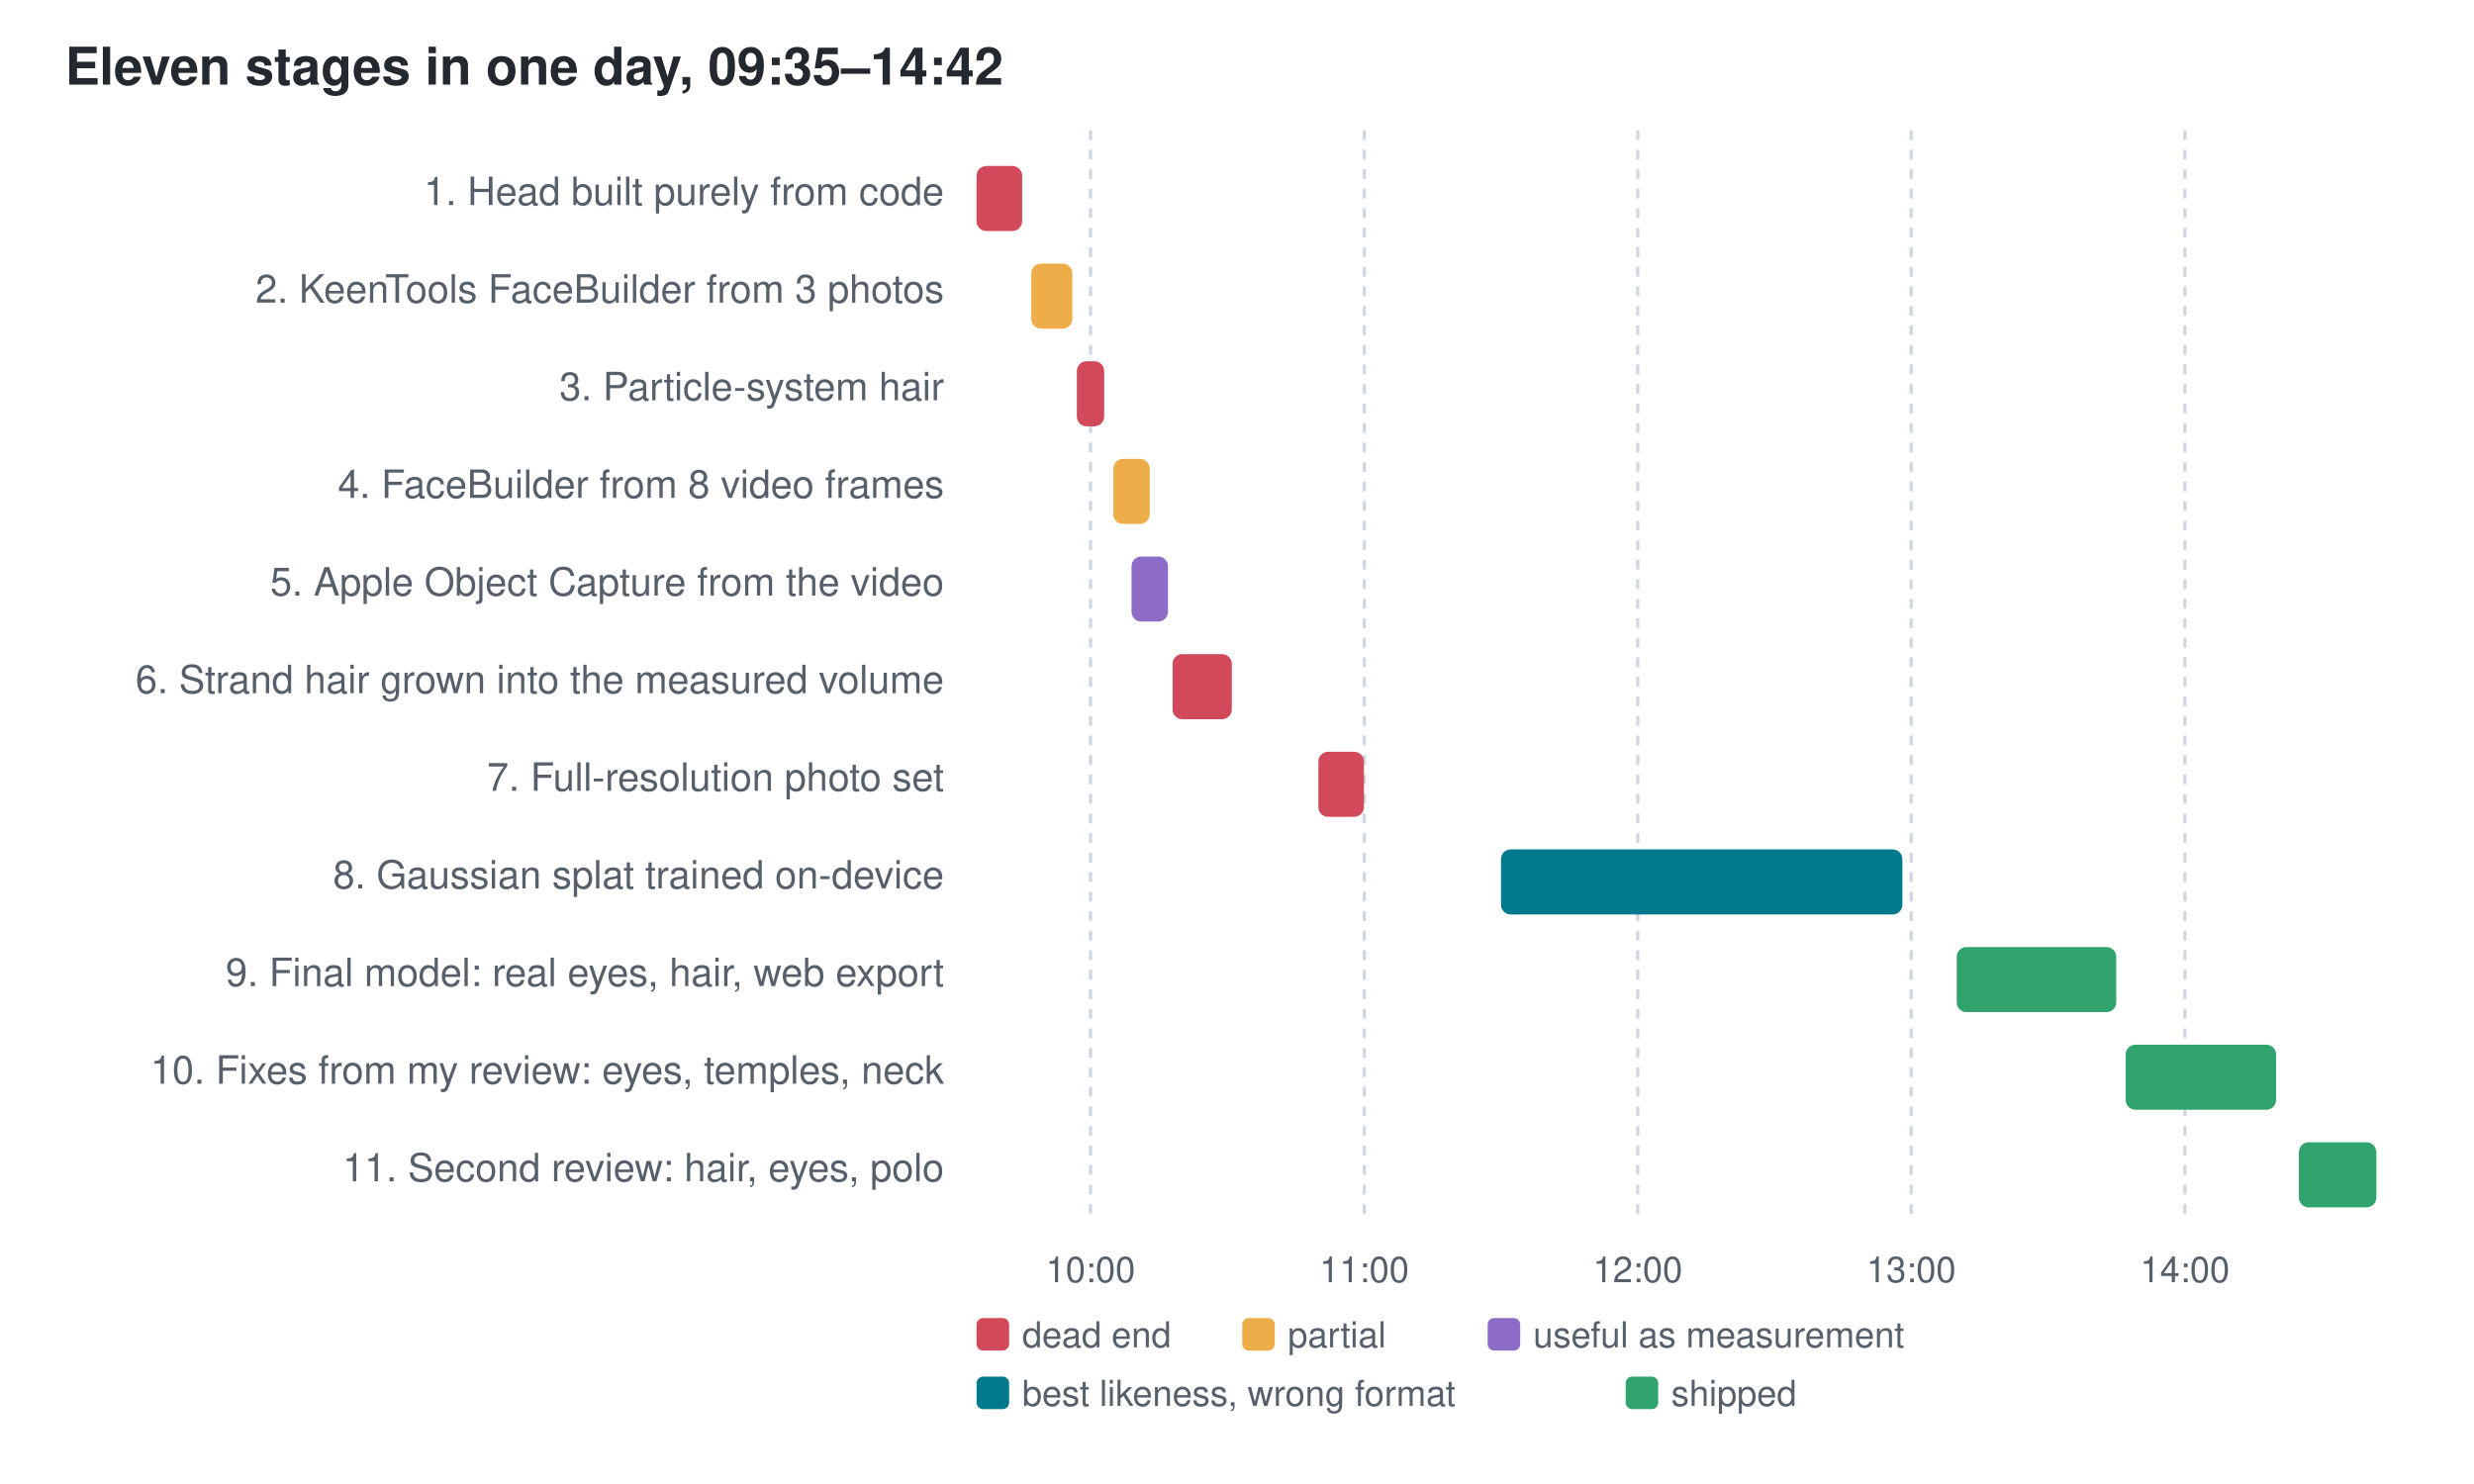
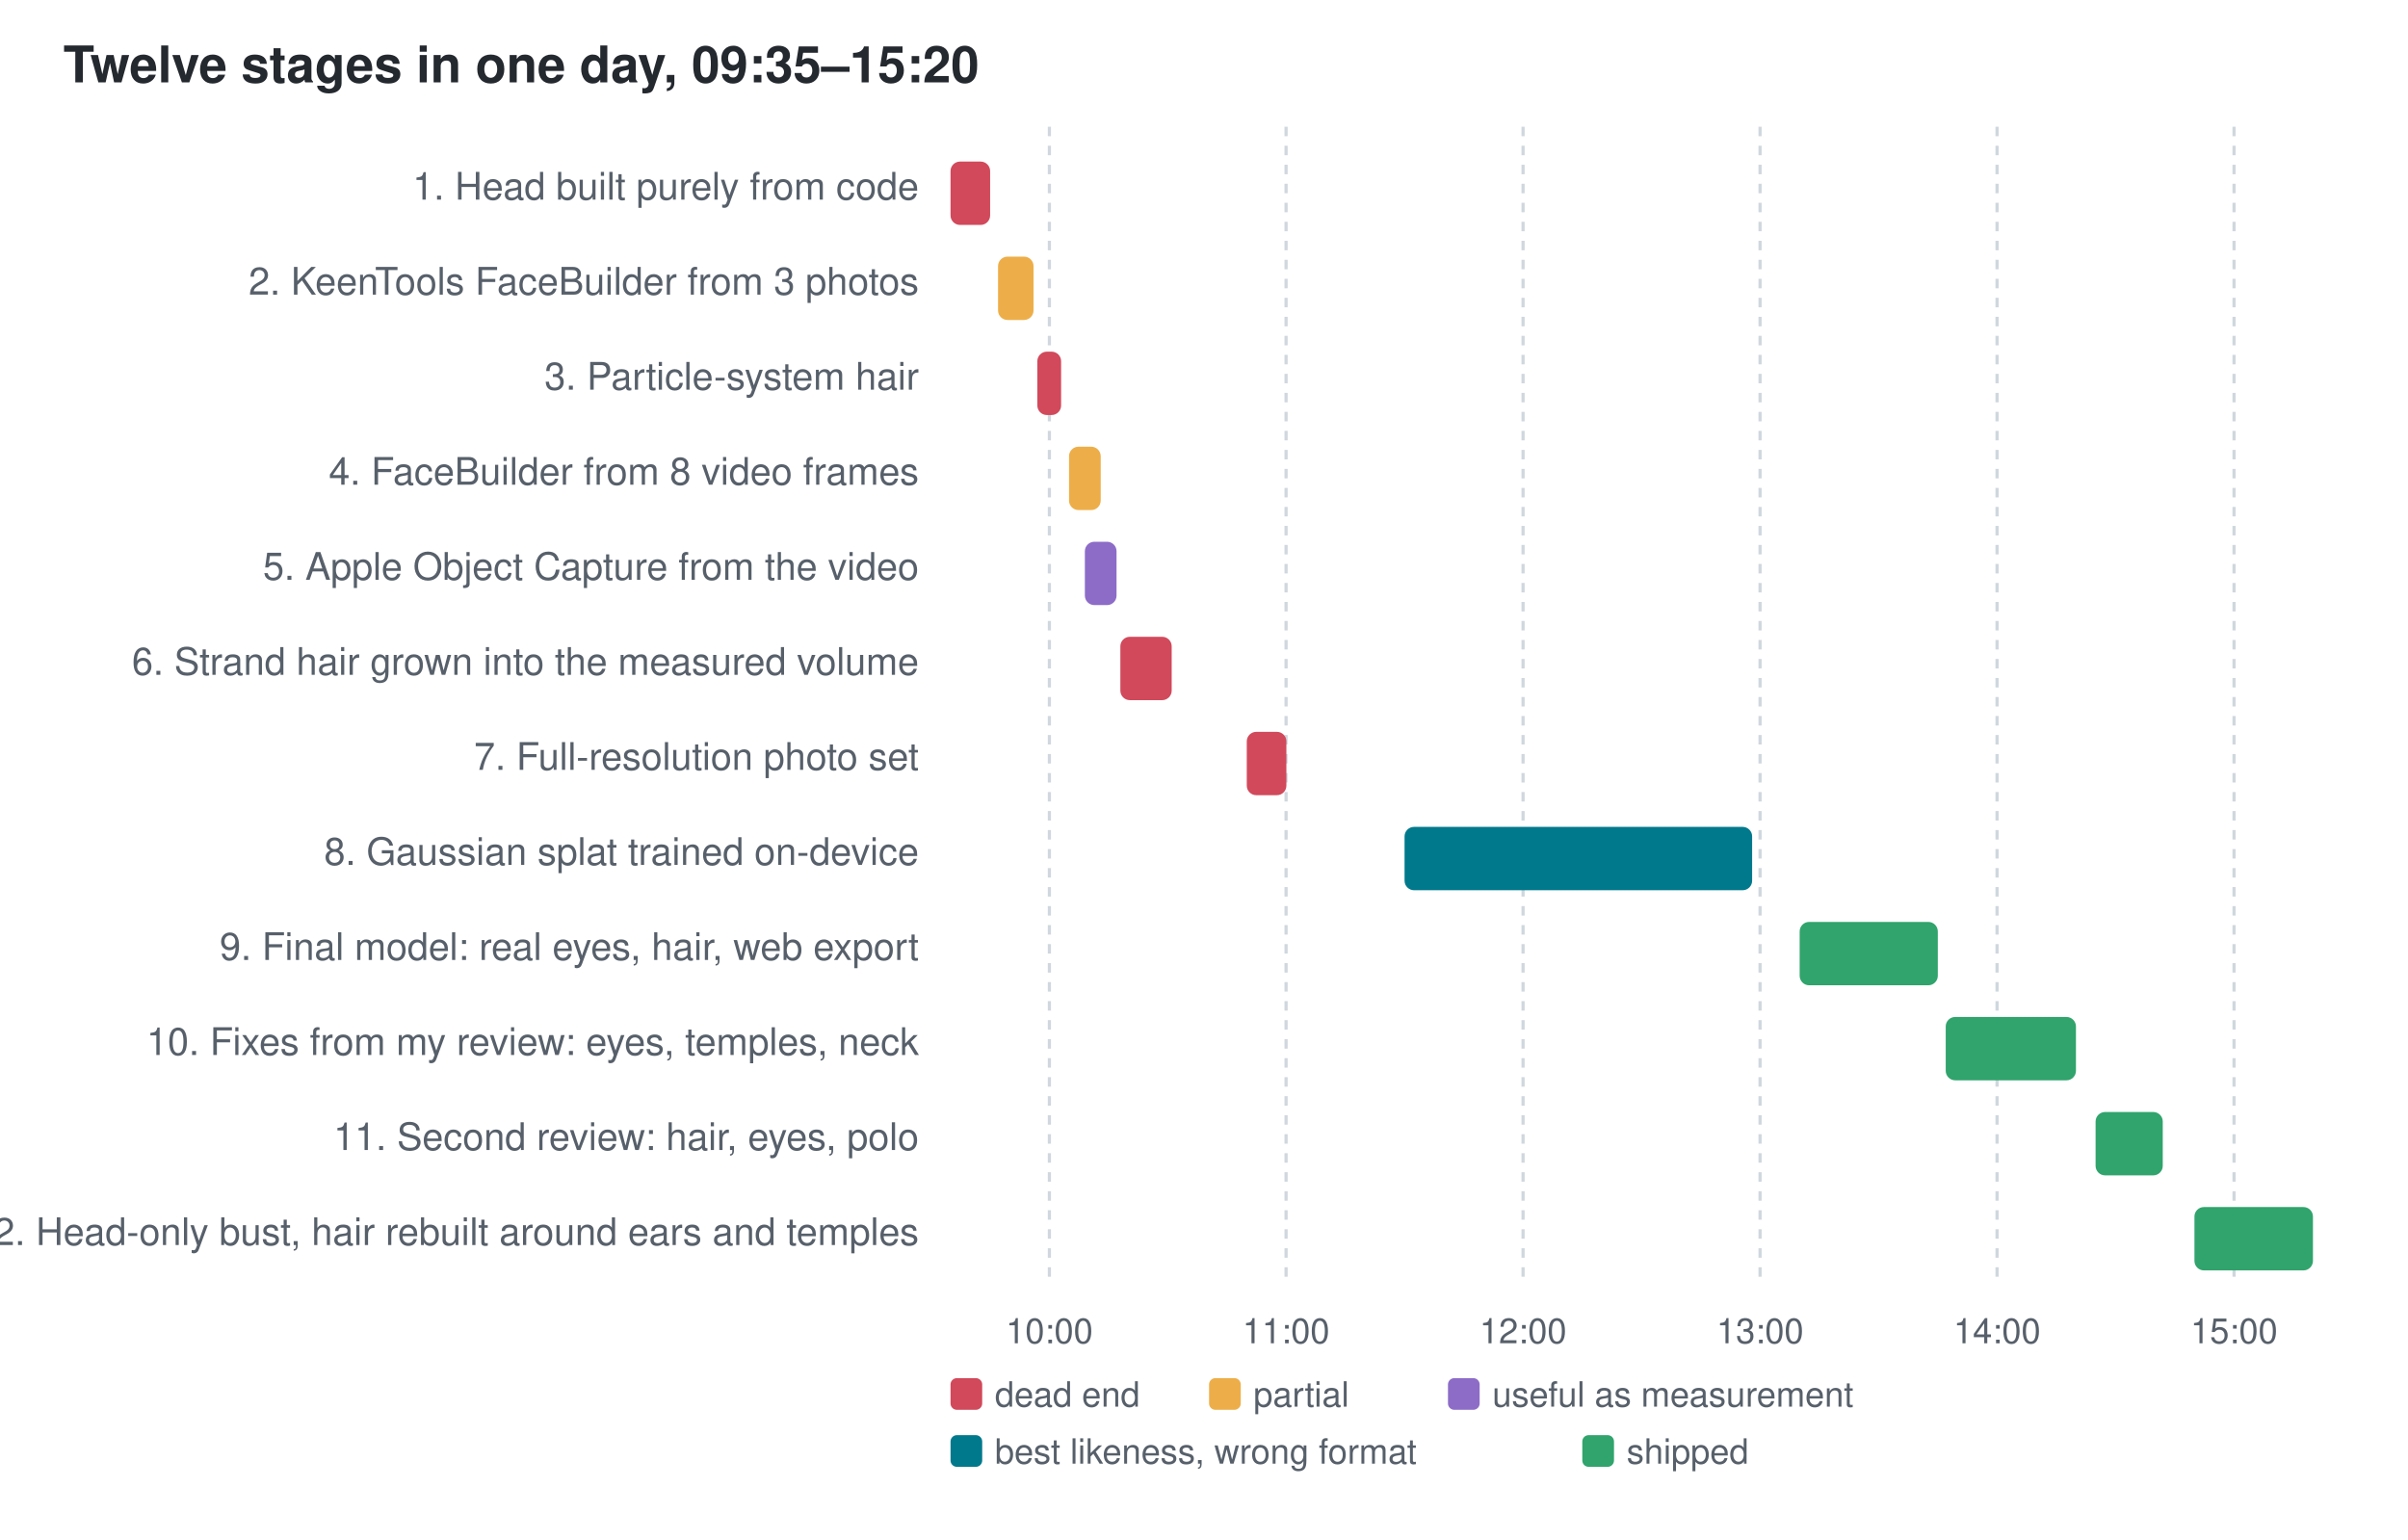
- <svg xmlns="http://www.w3.org/2000/svg" viewBox="0 0 760 456" width="760" height="456" font-family="-apple-system, Segoe UI, Helvetica, Arial, sans-serif">
+ <svg xmlns="http://www.w3.org/2000/svg" viewBox="0 0 760 486" width="760" height="486" font-family="-apple-system, Segoe UI, Helvetica, Arial, sans-serif">
  <style>text{fill:#57606a} .t{fill:#24292f;font-weight:600}@media (prefers-color-scheme: dark){text{fill:#9aa4ae} .t{fill:#e6edf3} .g{stroke:#30363d}}</style>
-   <text class="t" x="20" y="26" font-size="16">Eleven stages in one day, 09:35–14:42</text>
-   <line class="g" x1="335.0" x2="335.0" y1="40" y2="376" stroke="#d0d7de" stroke-dasharray="3 3" />
-   <text x="335.0" y="394" font-size="11" text-anchor="middle">10:00</text>
-   <line class="g" x1="419.1" x2="419.1" y1="40" y2="376" stroke="#d0d7de" stroke-dasharray="3 3" />
-   <text x="419.1" y="394" font-size="11" text-anchor="middle">11:00</text>
-   <line class="g" x1="503.1" x2="503.1" y1="40" y2="376" stroke="#d0d7de" stroke-dasharray="3 3" />
-   <text x="503.1" y="394" font-size="11" text-anchor="middle">12:00</text>
-   <line class="g" x1="587.1" x2="587.1" y1="40" y2="376" stroke="#d0d7de" stroke-dasharray="3 3" />
-   <text x="587.1" y="394" font-size="11" text-anchor="middle">13:00</text>
-   <line class="g" x1="671.2" x2="671.2" y1="40" y2="376" stroke="#d0d7de" stroke-dasharray="3 3" />
-   <text x="671.2" y="394" font-size="11" text-anchor="middle">14:00</text>
+   <text class="t" x="20" y="26" font-size="16">Twelve stages in one day, 09:35–15:20</text>
+   <line class="g" x1="331.2" x2="331.2" y1="40" y2="406" stroke="#d0d7de" stroke-dasharray="3 3" />
+   <text x="331.2" y="424" font-size="11" text-anchor="middle">10:00</text>
+   <line class="g" x1="405.9" x2="405.9" y1="40" y2="406" stroke="#d0d7de" stroke-dasharray="3 3" />
+   <text x="405.9" y="424" font-size="11" text-anchor="middle">11:00</text>
+   <line class="g" x1="480.7" x2="480.7" y1="40" y2="406" stroke="#d0d7de" stroke-dasharray="3 3" />
+   <text x="480.7" y="424" font-size="11" text-anchor="middle">12:00</text>
+   <line class="g" x1="555.5" x2="555.5" y1="40" y2="406" stroke="#d0d7de" stroke-dasharray="3 3" />
+   <text x="555.5" y="424" font-size="11" text-anchor="middle">13:00</text>
+   <line class="g" x1="630.3" x2="630.3" y1="40" y2="406" stroke="#d0d7de" stroke-dasharray="3 3" />
+   <text x="630.3" y="424" font-size="11" text-anchor="middle">14:00</text>
+   <line class="g" x1="705.1" x2="705.1" y1="40" y2="406" stroke="#d0d7de" stroke-dasharray="3 3" />
+   <text x="705.1" y="424" font-size="11" text-anchor="middle">15:00</text>
  <text x="290" y="63" font-size="12" text-anchor="end">1. Head built purely from code</text>
-   <rect x="300.0" y="51" width="14.0" height="20" rx="3" fill="#d1495b" />
+   <rect x="300.0" y="51" width="12.5" height="20" rx="3" fill="#d1495b" />
  <text x="290" y="93" font-size="12" text-anchor="end">2. KeenTools FaceBuilder from 3 photos</text>
-   <rect x="316.8" y="81" width="12.6" height="20" rx="3" fill="#edae49" />
+   <rect x="315.0" y="81" width="11.2" height="20" rx="3" fill="#edae49" />
  <text x="290" y="123" font-size="12" text-anchor="end">3. Particle-system hair</text>
-   <rect x="330.8" y="111" width="8.4" height="20" rx="3" fill="#d1495b" />
+   <rect x="327.4" y="111" width="7.5" height="20" rx="3" fill="#d1495b" />
  <text x="290" y="153" font-size="12" text-anchor="end">4. FaceBuilder from 8 video frames</text>
-   <rect x="342.0" y="141" width="11.2" height="20" rx="3" fill="#edae49" />
+   <rect x="337.4" y="141" width="10.0" height="20" rx="3" fill="#edae49" />
  <text x="290" y="183" font-size="12" text-anchor="end">5. Apple Object Capture from the video</text>
-   <rect x="347.6" y="171" width="11.2" height="20" rx="3" fill="#8d6cc8" />
+   <rect x="342.4" y="171" width="10.0" height="20" rx="3" fill="#8d6cc8" />
  <text x="290" y="213" font-size="12" text-anchor="end">6. Strand hair grown into the measured volume</text>
-   <rect x="360.2" y="201" width="18.2" height="20" rx="3" fill="#d1495b" />
+   <rect x="353.6" y="201" width="16.2" height="20" rx="3" fill="#d1495b" />
  <text x="290" y="243" font-size="12" text-anchor="end">7. Full-resolution photo set</text>
-   <rect x="405.0" y="231" width="14.0" height="20" rx="3" fill="#d1495b" />
+   <rect x="393.5" y="231" width="12.5" height="20" rx="3" fill="#d1495b" />
  <text x="290" y="273" font-size="12" text-anchor="end">8. Gaussian splat trained on-device</text>
-   <rect x="461.1" y="261" width="123.3" height="20" rx="3" fill="#00798c" />
+   <rect x="443.3" y="261" width="109.7" height="20" rx="3" fill="#00798c" />
  <text x="290" y="303" font-size="12" text-anchor="end">9. Final model: real eyes, hair, web export</text>
-   <rect x="601.1" y="291" width="49.0" height="20" rx="3" fill="#30a46c" />
+   <rect x="568.0" y="291" width="43.6" height="20" rx="3" fill="#30a46c" />
  <text x="290" y="333" font-size="12" text-anchor="end">10. Fixes from my review: eyes, temples, neck</text>
-   <rect x="653.0" y="321" width="46.2" height="20" rx="3" fill="#30a46c" />
+   <rect x="614.1" y="321" width="41.1" height="20" rx="3" fill="#30a46c" />
  <text x="290" y="363" font-size="12" text-anchor="end">11. Second review: hair, eyes, polo</text>
-   <rect x="706.2" y="351" width="23.8" height="20" rx="3" fill="#30a46c" />
-   <rect x="300" y="405" width="10" height="10" rx="2" fill="#d1495b" />
-   <text x="314" y="414" font-size="11">dead end</text>
-   <rect x="381.6" y="405" width="10" height="10" rx="2" fill="#edae49" />
-   <text x="395.6" y="414" font-size="11">partial</text>
-   <rect x="457.0" y="405" width="10" height="10" rx="2" fill="#8d6cc8" />
-   <text x="471.0" y="414" font-size="11">useful as measurement</text>
-   <rect x="300" y="423" width="10" height="10" rx="2" fill="#00798c" />
-   <text x="314" y="432" font-size="11">best likeness, wrong format</text>
-   <rect x="499.4" y="423" width="10" height="10" rx="2" fill="#30a46c" />
-   <text x="513.4" y="432" font-size="11">shipped</text>
+   <rect x="661.4" y="351" width="21.2" height="20" rx="3" fill="#30a46c" />
+   <text x="290" y="393" font-size="12" text-anchor="end">12. Head-only bust, hair rebuilt around ears and temples</text>
+   <rect x="692.6" y="381" width="37.4" height="20" rx="3" fill="#30a46c" />
+   <rect x="300" y="435" width="10" height="10" rx="2" fill="#d1495b" />
+   <text x="314" y="444" font-size="11">dead end</text>
+   <rect x="381.6" y="435" width="10" height="10" rx="2" fill="#edae49" />
+   <text x="395.6" y="444" font-size="11">partial</text>
+   <rect x="457.0" y="435" width="10" height="10" rx="2" fill="#8d6cc8" />
+   <text x="471.0" y="444" font-size="11">useful as measurement</text>
+   <rect x="300" y="453" width="10" height="10" rx="2" fill="#00798c" />
+   <text x="314" y="462" font-size="11">best likeness, wrong format</text>
+   <rect x="499.4" y="453" width="10" height="10" rx="2" fill="#30a46c" />
+   <text x="513.4" y="462" font-size="11">shipped</text>
</svg>
